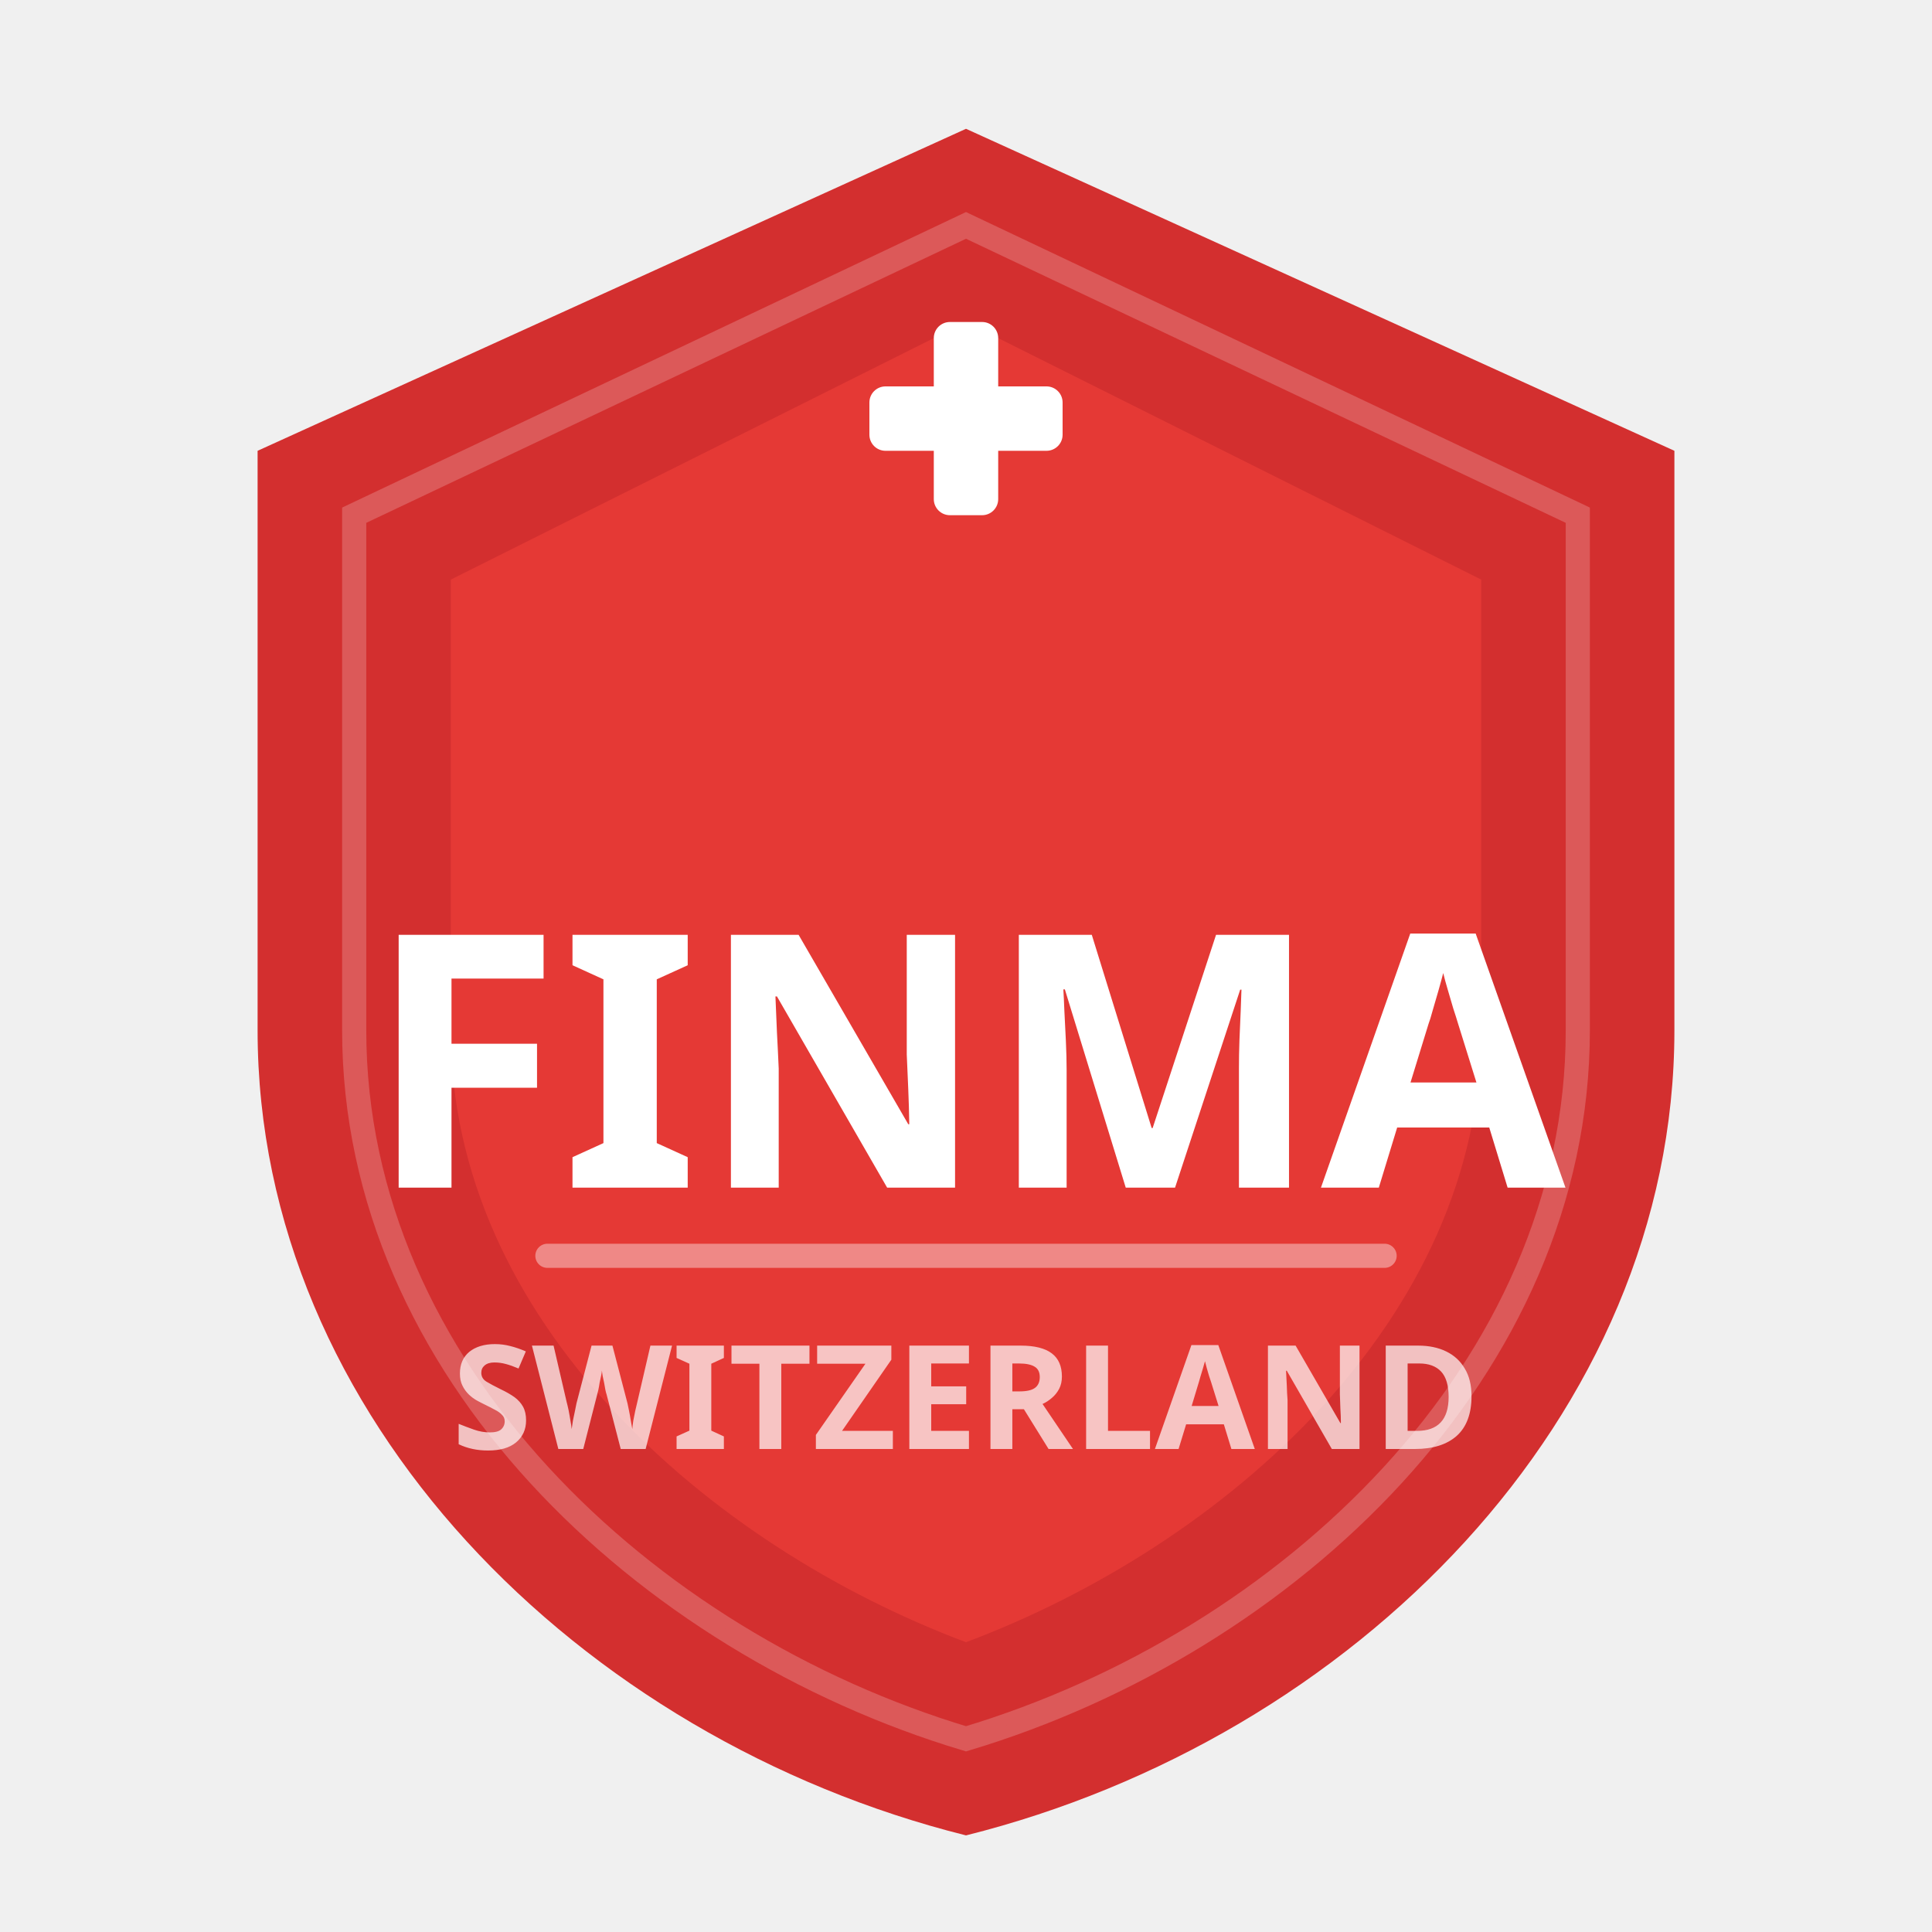
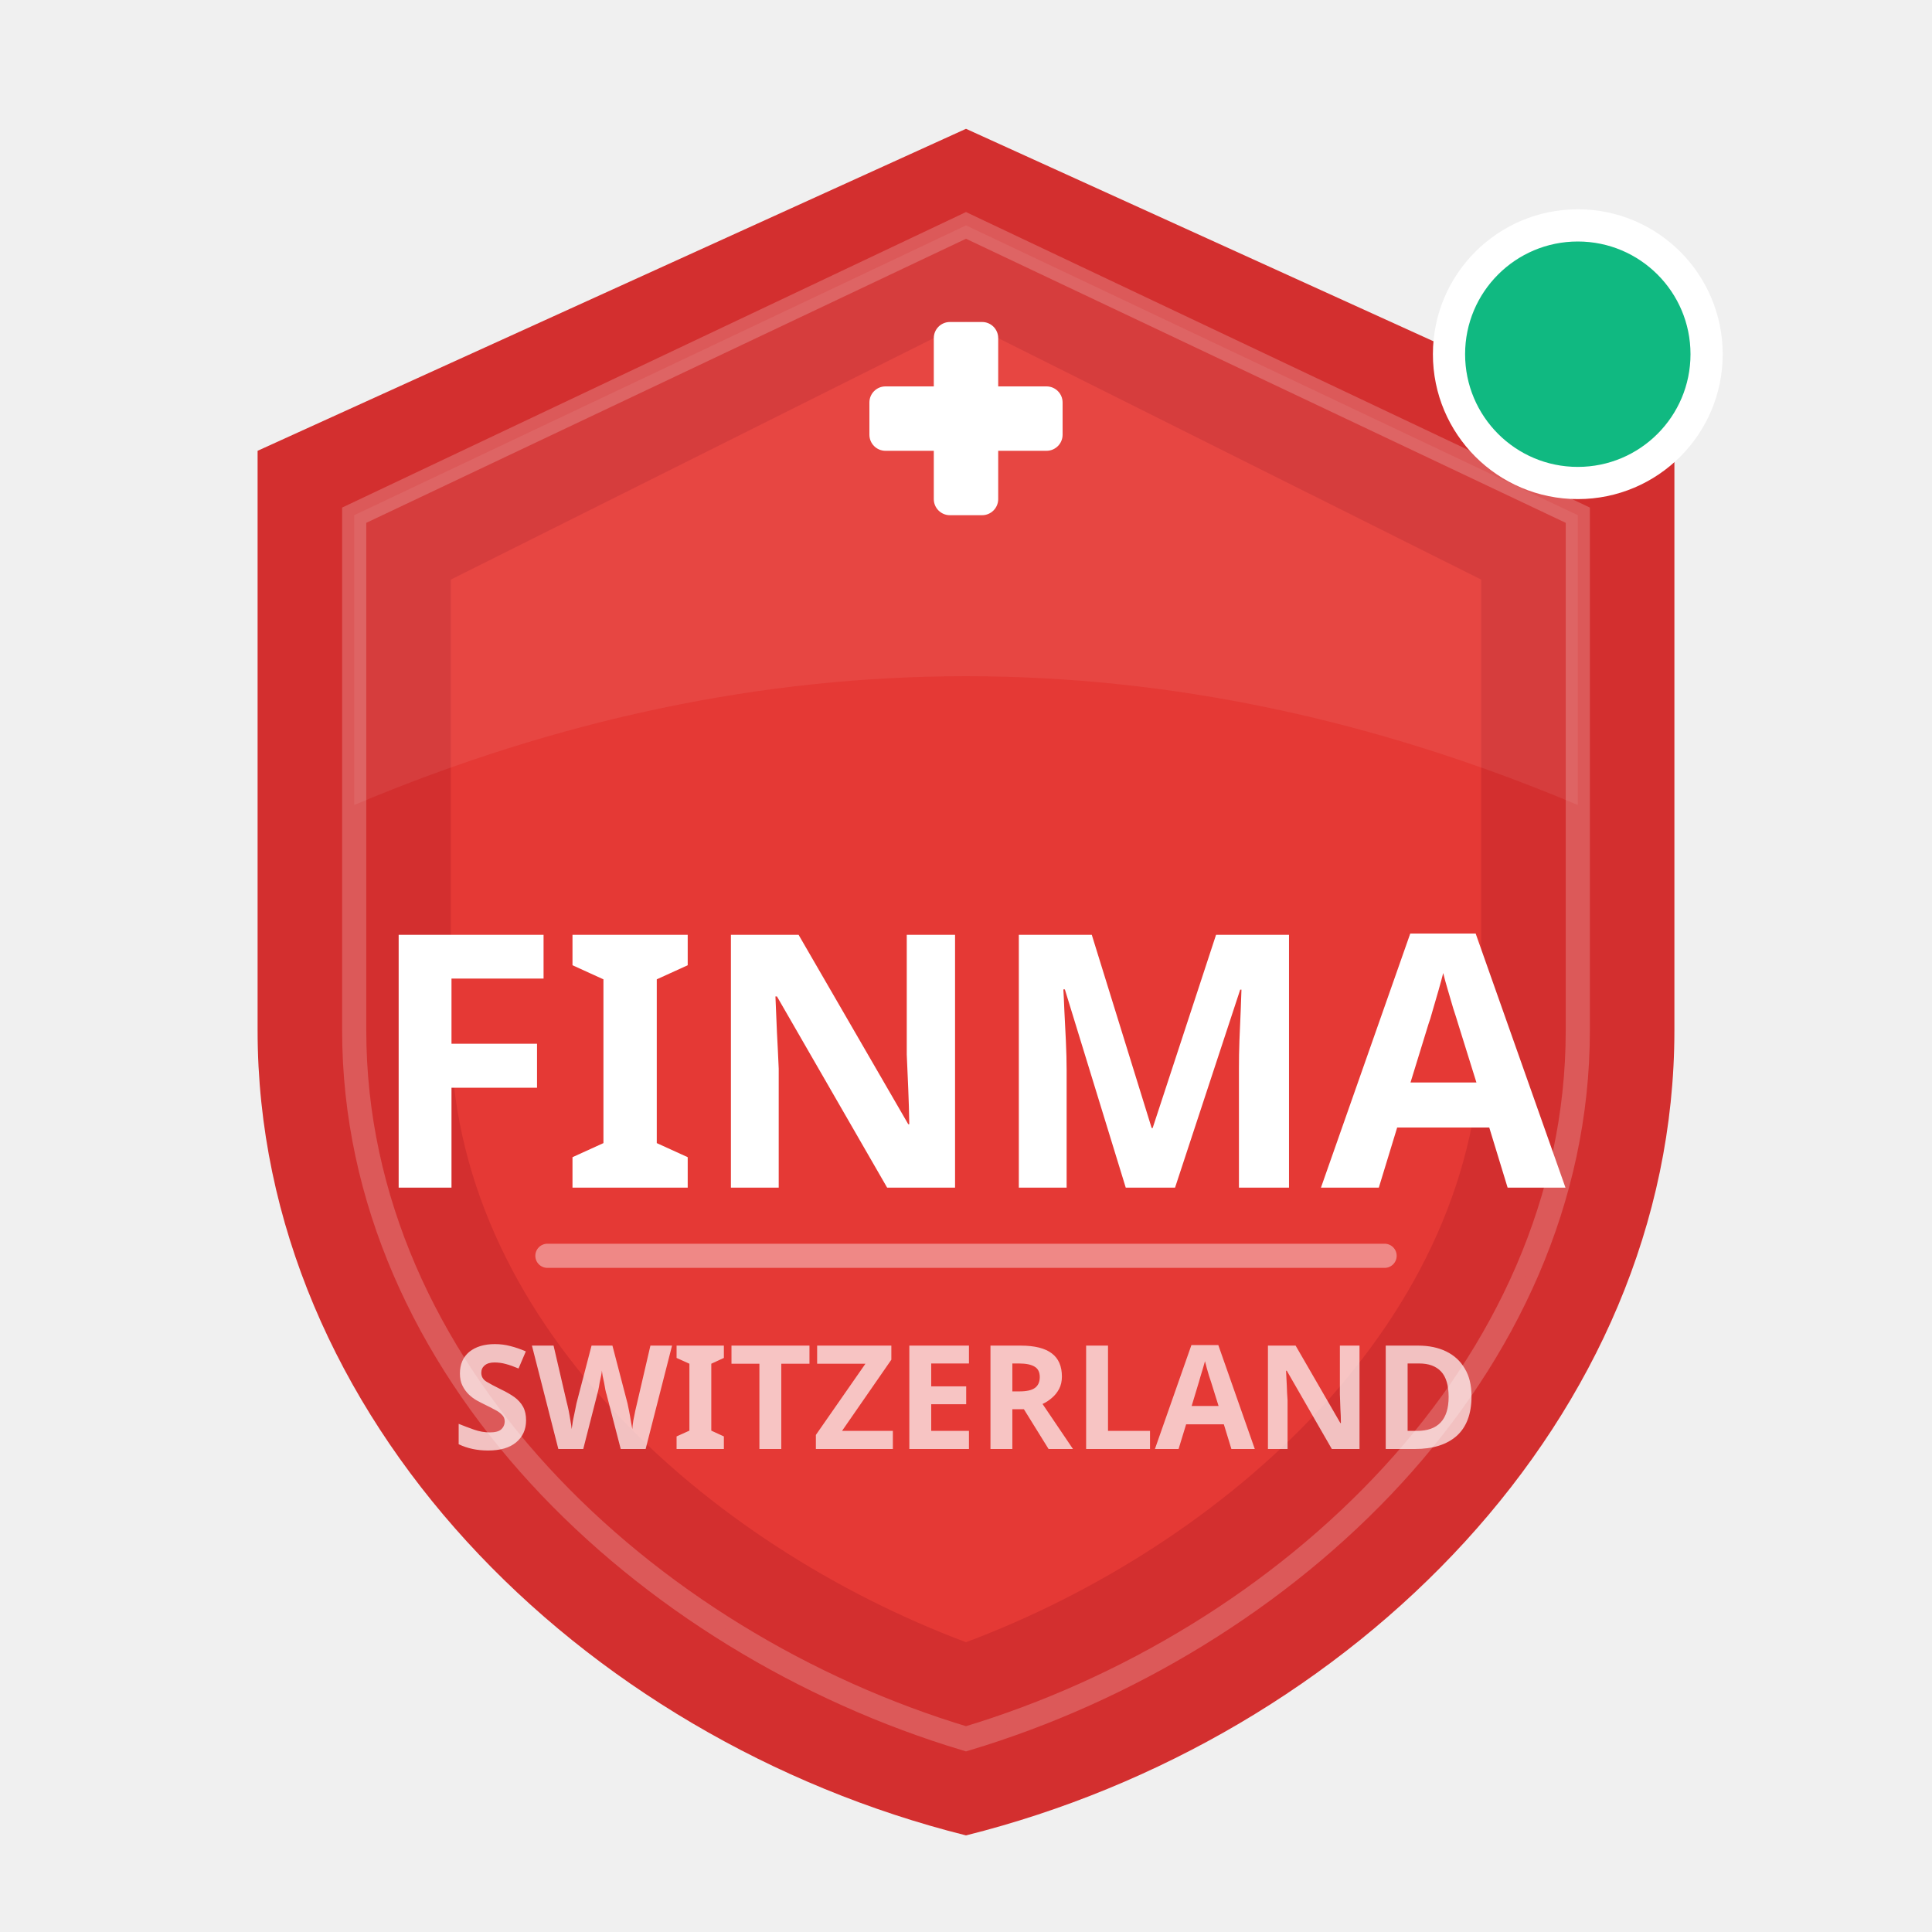
<svg xmlns="http://www.w3.org/2000/svg" viewBox="0 0 120 120" fill="none">
  <path d="M60 8L104 28V64C104 88 84 108 60 114C36 108 16 88 16 64V28L60 8Z" fill="#D32F2F" />
  <path d="M60 14L98 32V64C98 85 80 102 60 108C40 102 22 85 22 64V32L60 14Z" fill="#D32F2F" stroke="white" stroke-opacity="0.2" stroke-width="1.5" />
  <path d="M60 20L92 36V64C92 82 76 96 60 102C44 96 28 82 28 64V36L60 20Z" fill="#E53935" />
  <rect x="54" y="24" width="12" height="4" rx="1" fill="white" />
  <rect x="58" y="20" width="4" height="12" rx="1" fill="white" />
  <text x="60" y="66" font-family="system-ui,sans-serif" font-weight="800" font-size="22" fill="white" text-anchor="middle" dominant-baseline="middle">FINMA</text>
  <line x1="34" y1="78" x2="86" y2="78" stroke="white" stroke-opacity="0.4" stroke-width="1.5" stroke-linecap="round" />
  <text x="60" y="90" font-family="system-ui,sans-serif" font-weight="600" font-size="9" fill="white" opacity="0.7" text-anchor="middle">SWITZERLAND</text>
+   <path d="M60 14 L 98 32 L 98 50 Q 60 34 22 50 V 32 Z" fill="#fff" opacity="0.07" />
+   <circle cx="98" cy="22" r="8" fill="#10b981" stroke="#fff" stroke-width="2" />
</svg>
